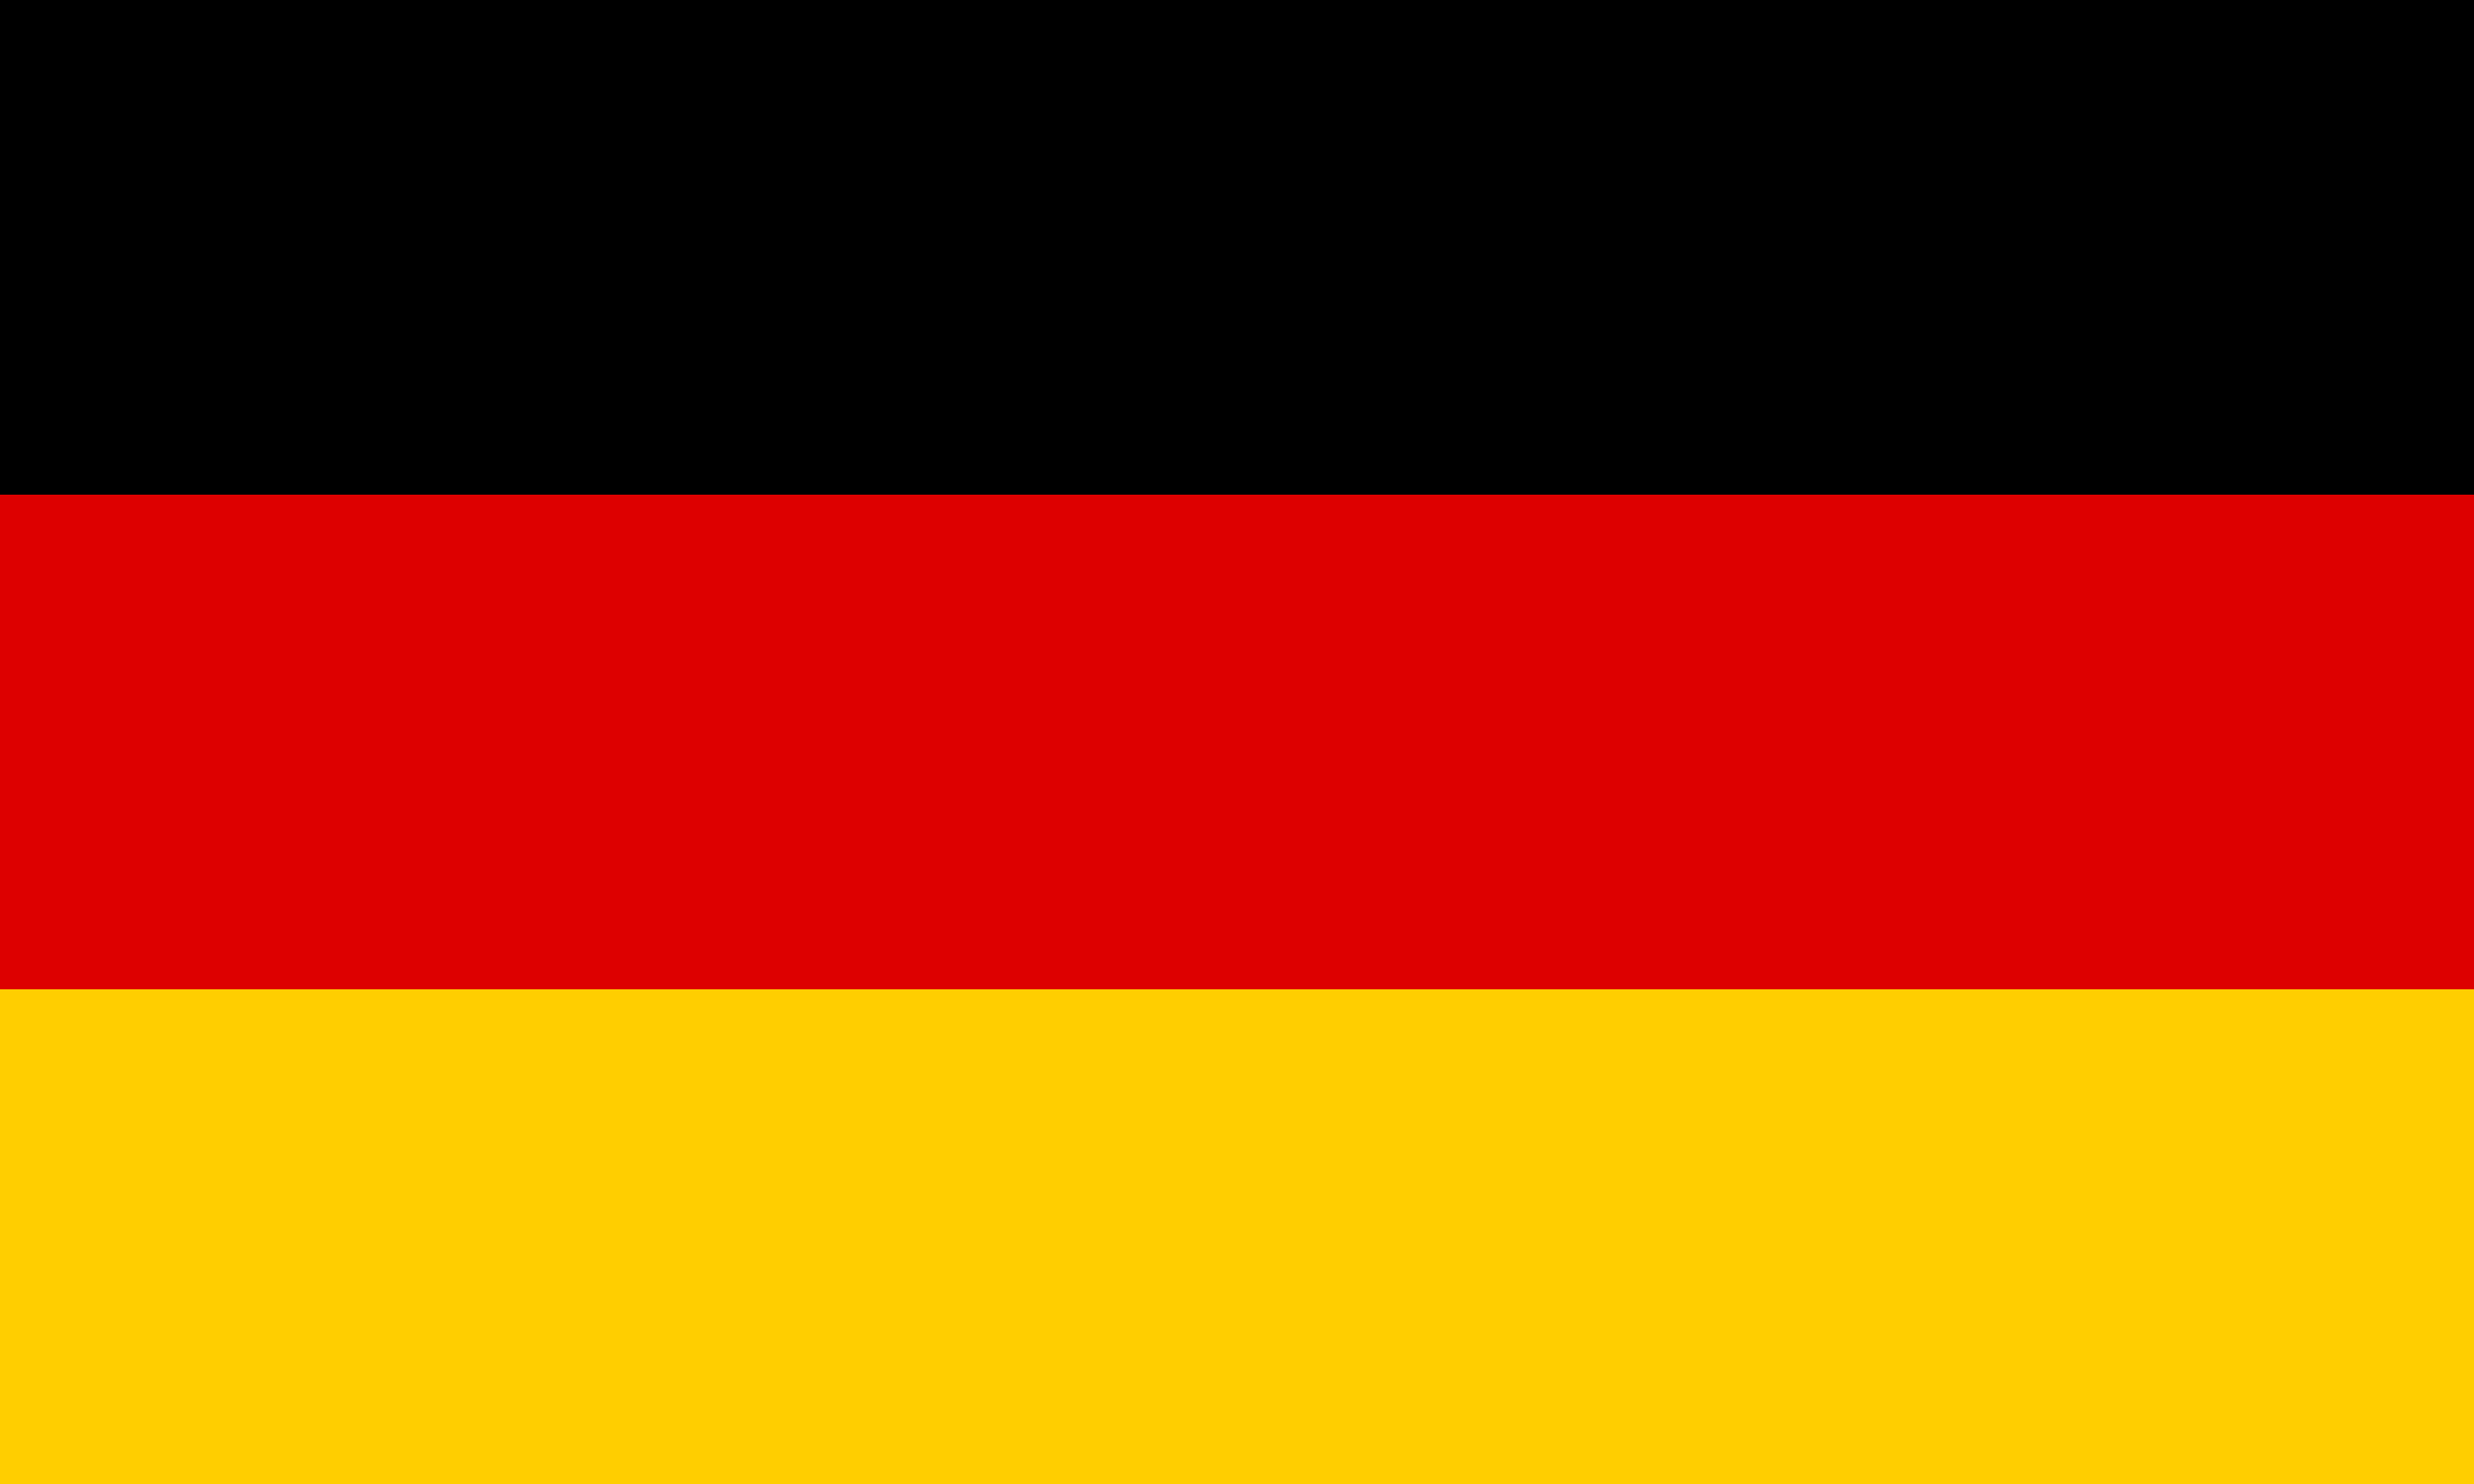
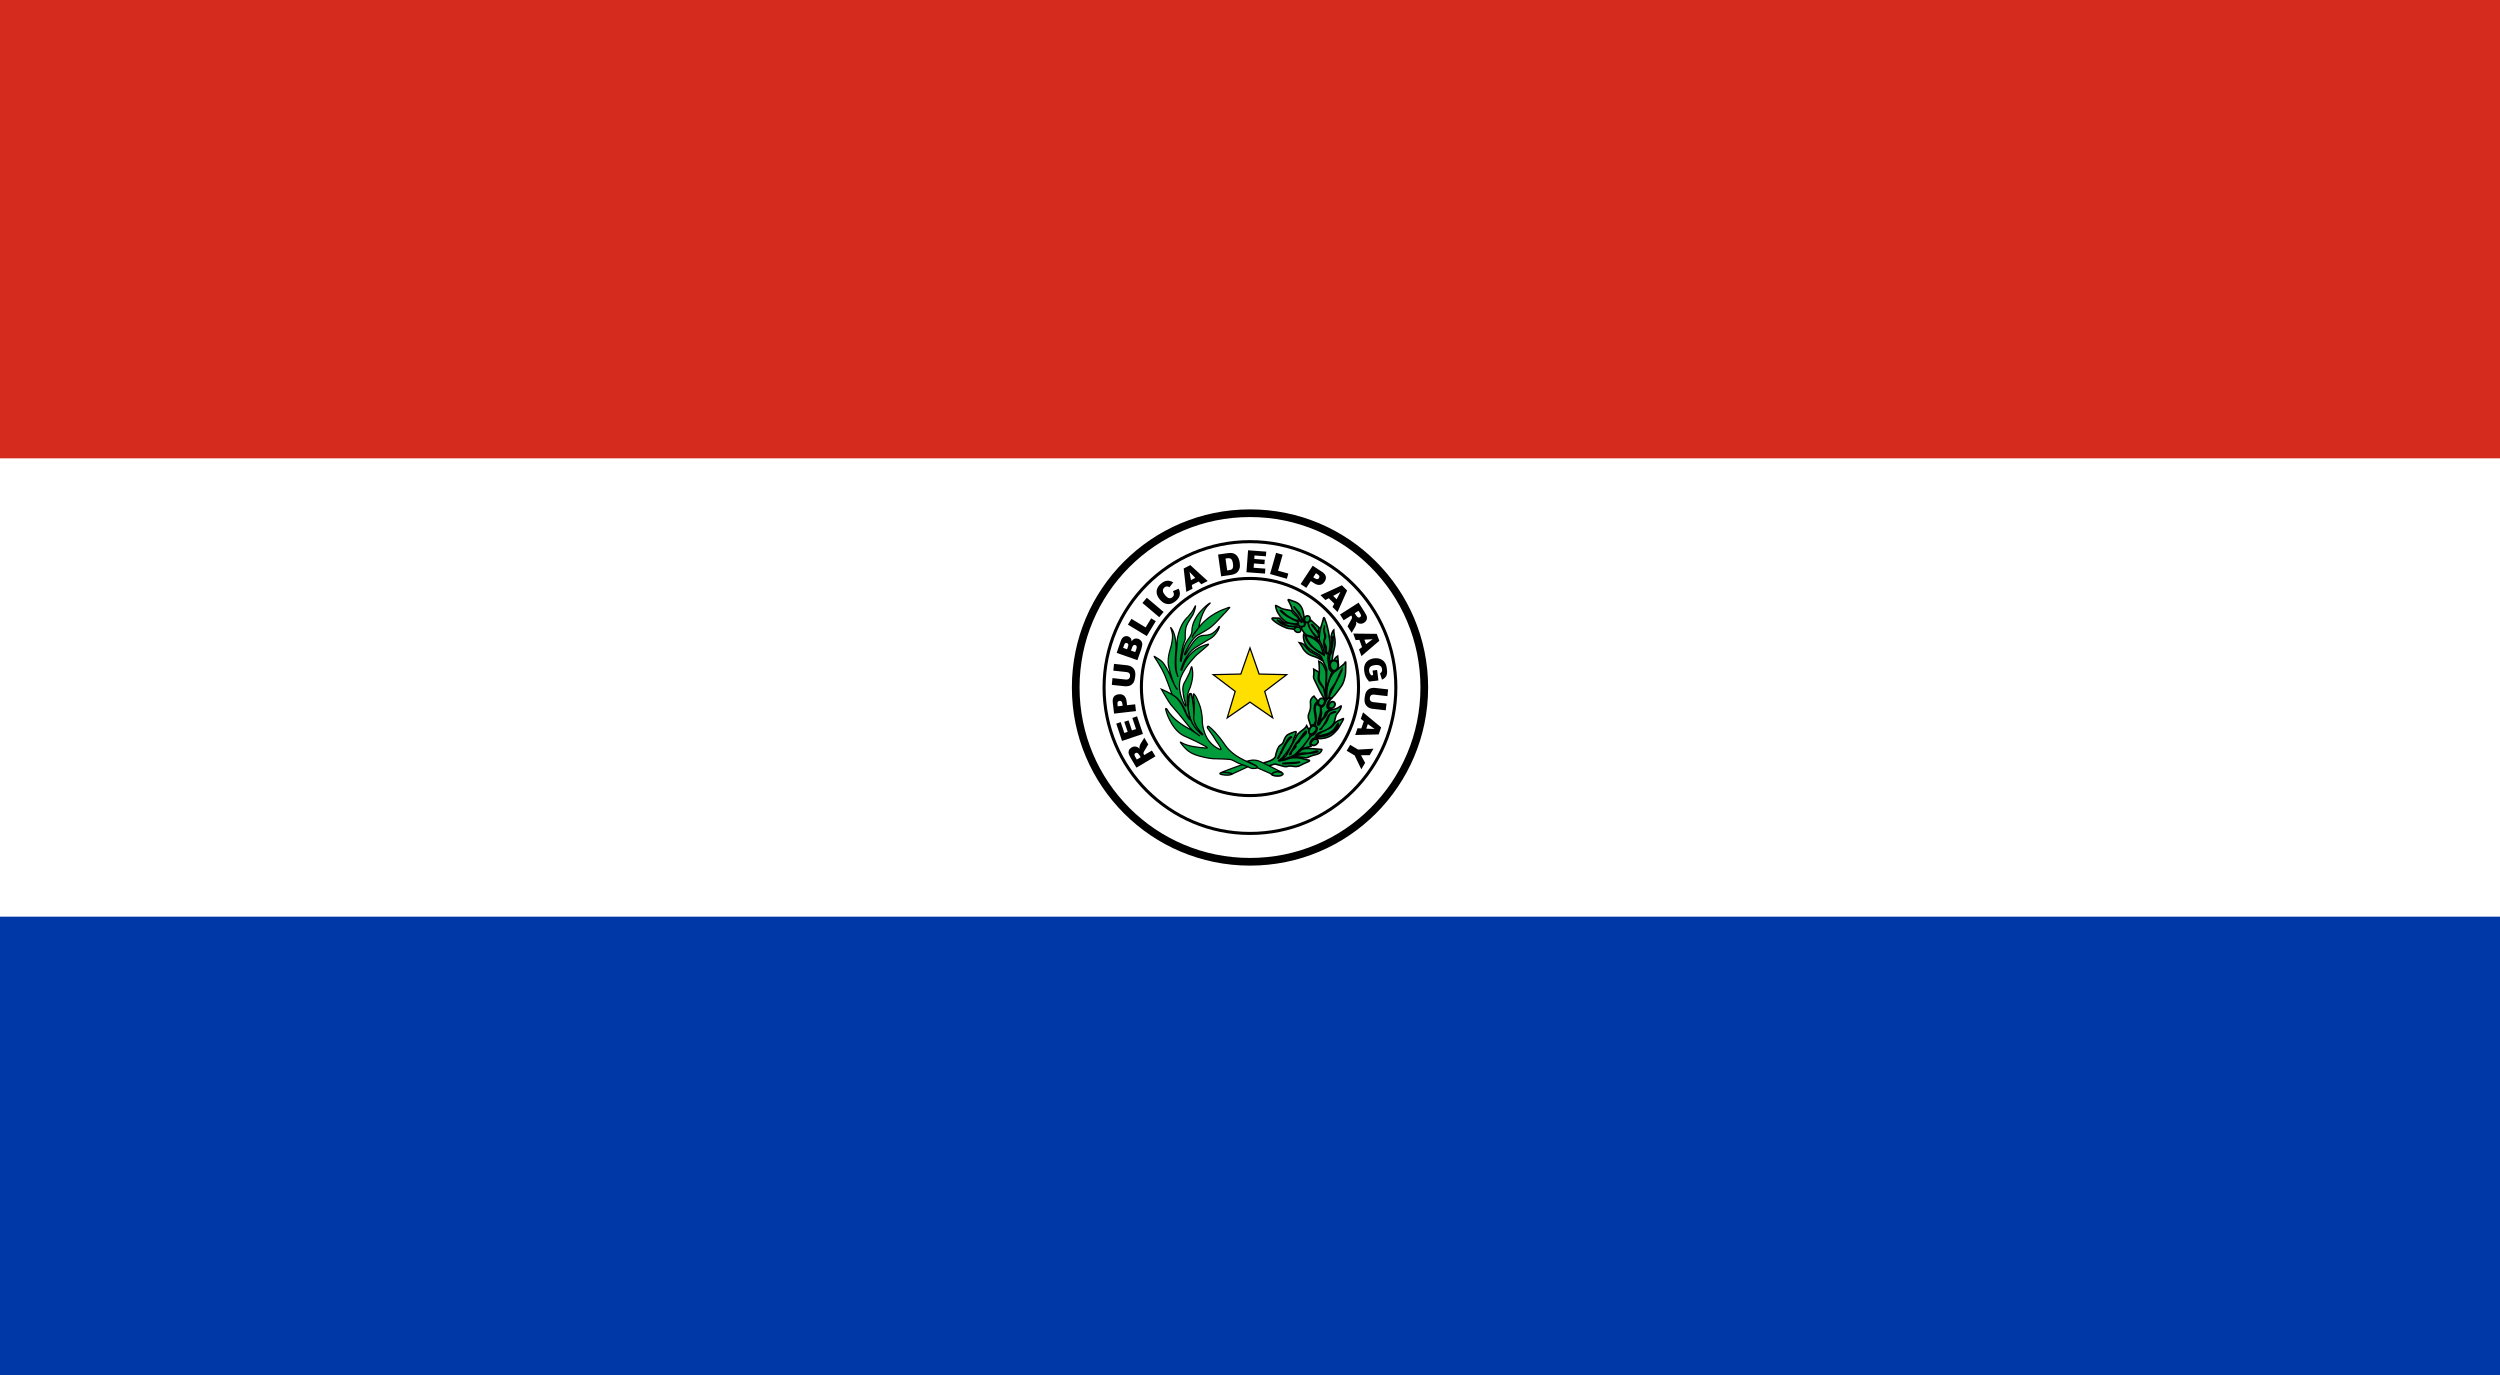
- <svg xmlns="http://www.w3.org/2000/svg" width="1000" height="600" viewBox="0 0 5 3">
-   <rect id="black_stripe" width="5" height="3" y="0" x="0" fill="#000" />
-   <rect id="red_stripe" width="5" height="2" y="1" x="0" fill="#D00" />
-   <rect id="gold_stripe" width="5" height="1" y="2" x="0" fill="#FFCE00" />
+ <svg xmlns="http://www.w3.org/2000/svg" width="1200" height="660">
+   <path d="M0 0h1200v660H0z" fill="#0038a8" />
+   <path d="M0 0h1200v440H0z" fill="#fff" />
+   <path d="M0 0h1200v220H0z" fill="#d52b1e" />
+   <path d="M683.656 329.978c0 46.218-37.442 83.678-83.658 83.678-46.193 0-83.654-37.46-83.654-83.678 0-46.198 37.462-83.634 83.654-83.634 46.216 0 83.658 37.436 83.658 83.634z" stroke-miterlimit="10" fill="#fff" stroke="#000" stroke-width="3.687" />
+   <path d="M640.448 317.02c-2.031-.08-2.043 2.158-2.043 2.158s.07-.662.012.09c-.039.743.333 2.555 1.833 2.703 1.583.139 2.109-1.711 2.122-2.609 0-.356-.116-2.296-1.924-2.34" fill="#009b3a" stroke="#000" stroke-width=".985" />
+   <path d="M547.516 363.468l-.717-1.187c-.072-.132-.259-.35-.558-.675a.817.817 0 0 0-.554-.273.988.988 0 0 0-.652.132c-.278.17-.46.397-.49.675-.053.283.079.672.393 1.197l.725 1.235zm7.08-.408l-9.1 5.412-2.778-4.668c-.515-.876-.828-1.572-.95-2.122-.143-.559-.075-1.083.156-1.604.23-.526.648-.964 1.23-1.313a3.156 3.156 0 0 1 1.48-.457c.51 0 .975.126 1.426.365.278.16.602.408.955.768-.084-.389-.132-.696-.113-.934.03-.141.094-.374.221-.73.123-.34.24-.578.313-.729l1.839-2.928 1.875 3.18-1.875 3.157c-.235.399-.378.706-.397.92-.011.296.054.554.195.807l.156.258 3.687-2.194zm-16.02-7.41l-2.778-8.302 2.142-.72 1.74 5.204 1.606-.54-1.636-4.83 2.058-.671 1.616 4.806 1.97-.637-1.778-5.355 2.273-.774 2.822 8.458zm.296-16.9l-.112-.777c-.073-.648-.23-1.066-.47-1.284a1.133 1.133 0 0 0-.896-.282c-.324.053-.588.19-.79.417-.21.254-.28.672-.192 1.28l.089.934zm-4.116 3.79l-.631-5.394c-.127-1.158.04-2.082.524-2.734.5-.646 1.265-1.035 2.293-1.152 1.059-.132 1.936.096 2.602.657.658.569 1.079 1.517 1.236 2.82l.2 1.776 3.896-.453.382 3.264zm-.367-20.64l.338-3.25 6.282.676a5.523 5.523 0 0 1 1.71.482 3.54 3.54 0 0 1 1.362 1.074c.363.468.618.915.736 1.397.16.636.205 1.415.102 2.31a11.916 11.916 0 0 1-.294 1.654c-.132.597-.337 1.09-.593 1.469a3.852 3.852 0 0 1-1.019 1.03 3.324 3.324 0 0 1-1.289.55c-.696.142-1.293.17-1.812.112l-6.253-.66.337-3.255 6.416.696c.578.058 1.038-.049 1.395-.342.359-.287.56-.704.628-1.254.06-.58-.059-1.026-.339-1.371-.278-.356-.71-.555-1.293-.623zm10.523-8.892l.564-1.566c.171-.53.22-.94.103-1.236a.98.98 0 0 0-.642-.578c-.315-.108-.574-.088-.828.068-.264.16-.491.5-.672 1.03l-.558 1.576zm-3.924-1.376l.475-1.329c.16-.486.205-.855.087-1.104-.087-.239-.294-.428-.612-.52a.91.91 0 0 0-.774.034c-.23.136-.422.427-.578.895l-.496 1.366zm-4.995 1.755l2.01-5.792c.348-.964.843-1.606 1.509-1.97a2.518 2.518 0 0 1 2.04-.152c.577.228 1.017.58 1.322 1.095.18.34.294.788.294 1.308.416-.66.896-1.08 1.43-1.26.544-.194 1.137-.184 1.779.04.504.174.926.461 1.26.84.318.4.528.838.632 1.334.048.32.024.748-.089 1.279-.166.744-.264 1.215-.348 1.435l-1.862 5.33zm5.392-13.555l1.71-2.791 6.811 4.128 2.652-4.356 2.22 1.356-4.322 7.145zm6.986-10.406l2.103-2.505 8.07 6.823-2.106 2.505zm14.657-5.686l2.75-1.176c.353.74.554 1.444.582 2.135a4.09 4.09 0 0 1-.39 1.92c-.315.608-.829 1.197-1.534 1.815-.898.73-1.721 1.206-2.5 1.415-.77.2-1.632.151-2.592-.151-.926-.306-1.808-.972-2.66-1.97-1.108-1.355-1.618-2.684-1.505-3.988.108-1.327.823-2.519 2.126-3.618 1.035-.856 1.995-1.303 2.94-1.376.922-.088 1.902.19 2.886.807l-1.807 2.344c-.275-.18-.504-.3-.7-.34a1.586 1.586 0 0 0-.878-.01 1.86 1.86 0 0 0-.804.399c-.574.48-.823 1.074-.74 1.784.049.53.387 1.149.975 1.883.76.9 1.416 1.404 1.956 1.507.568.117 1.092-.043 1.582-.452.476-.408.735-.836.745-1.303.014-.497-.118-1.036-.432-1.625m10.7-6.355l-2.763-2.86.696 3.924zm1.647 1.736l-3.312 1.684.338 1.794-2.975 1.512-1.26-11.23 3.18-1.625 8.346 7.623-3.043 1.556zm12.863-11.025l.813 5.71.795-.117c.68-.084 1.156-.234 1.425-.424.26-.209.437-.476.544-.895.117-.389.117-.996-.004-1.843-.156-1.104-.451-1.843-.863-2.194-.42-.35-1.054-.476-1.896-.35zm-3.557-1.912l4.802-.691c.946-.126 1.715-.117 2.332.059.637.18 1.161.471 1.622.9.447.427.804.948 1.059 1.556a7.428 7.428 0 0 1 .548 1.998c.172 1.109.172 2.004-.01 2.641a4.464 4.464 0 0 1-.833 1.716c-.402.473-.848.828-1.343 1.027a7.334 7.334 0 0 1-1.896.579l-4.812.677zm14.391-2.05l8.727.647-.162 2.251-5.464-.408-.127 1.678 5.068.374-.183 2.145-5.041-.36-.148 2.063 5.621.417-.176 2.383-8.895-.656zm13.446 1.234l3.142.876-2.172 7.685 4.906 1.386-.716 2.49-8.052-2.28zm17.84 11.732l.676.438c.52.345.96.491 1.28.456a.982.982 0 0 0 .78-.486c.175-.267.24-.568.2-.895-.064-.31-.353-.626-.863-.962l-.78-.526zm-.26-5.569l4.544 2.997c.984.646 1.562 1.376 1.74 2.163.19.798 0 1.635-.585 2.501-.567.88-1.303 1.396-2.175 1.546-.882.141-1.848-.131-2.95-.856l-1.494-.992-2.147 3.273-2.74-1.814zm11.472 16.122l1.842-3.525-3.498 1.892zm-1.117 2.101l-2.652-2.606-1.596.876-2.376-2.335 4.884-2.256 5.381-2.487 2.528 2.501-4.596 10.335-2.43-2.412zm9.821 4.587l.745 1.177c.089.118.25.346.583.656a.87.87 0 0 0 .57.249.91.91 0 0 0 .626-.156c.28-.18.436-.403.486-.69.038-.273-.108-.682-.437-1.177l-.755-1.206zm-7.07.627l8.913-5.69 2.926 4.586c.543.846.887 1.542 1.053 2.082a2.58 2.58 0 0 1-.138 1.605c-.216.535-.612.978-1.17 1.344-.505.32-.99.5-1.49.5-.475.029-.96-.092-1.436-.293a5.476 5.476 0 0 1-.965-.753c.093.389.152.705.141.924a5.78 5.78 0 0 1-.186.73 3.863 3.863 0 0 1-.318.748l-1.725 2.987-2-3.118 1.795-3.2c.24-.428.357-.734.357-.948.01-.288-.035-.56-.225-.804l-.142-.242-3.626 2.31zm12.496 14.24l3.17-2.393-3.963.22zm-1.924 1.416l-1.27-3.497-1.804.126-1.152-3.137 11.3.132 1.221 3.336-8.58 7.354-1.176-3.23zm5.06 11.246l2.176-.287.63 5.04-4.473.54c-.755-.876-1.332-1.66-1.641-2.375-.344-.709-.564-1.57-.69-2.577-.162-1.245-.08-2.286.268-3.123.314-.836.873-1.532 1.656-2.082.79-.52 1.721-.865 2.804-.996 1.142-.15 2.175-.034 3.076.34.903.36 1.628.968 2.192 1.824.435.677.724 1.606.861 2.812.162 1.152.162 2.032.01 2.631a3.163 3.163 0 0 1-.798 1.56 4.092 4.092 0 0 1-1.554 1.061l-.95-3.05c.378-.189.656-.431.823-.778.172-.33.216-.749.172-1.206-.118-.72-.412-1.254-.95-1.614-.554-.36-1.369-.473-2.437-.34-1.136.14-1.905.466-2.352.938-.42.496-.577 1.132-.499 1.892.04.36.146.696.284 1.007.152.33.372.666.676 1.085l.996-.137zm6.694 15.856l-.372 3.238-6.252-.705a5.311 5.311 0 0 1-1.726-.492 3.814 3.814 0 0 1-1.352-1.074c-.358-.456-.603-.92-.72-1.386-.153-.676-.192-1.435-.09-2.325.07-.506.169-1.065.29-1.663.143-.599.353-1.085.618-1.464a4.14 4.14 0 0 1 1.01-1.017c.46-.287.881-.467 1.302-.54.687-.131 1.299-.174 1.814-.096l6.262.714-.372 3.23-6.405-.736c-.583-.062-1.044.04-1.407.327-.352.291-.564.7-.621 1.26-.064.573.044 1.026.327 1.371.276.35.706.56 1.28.647zm-9.732 12.034l3.984.142-3.216-2.345zm-2.363-.12l1.206-3.507-1.476-1.056 1.098-3.156 8.693 7.223-1.196 3.379-11.265.277 1.107-3.239zm5.837 9.734l-1.839 3.127-4.164.014 1.993 3.658-1.827 3.089-3.214-6.66-3.812-2.246 1.675-2.826 3.808 2.262z" />
+   <path d="M670.01 330.004c0 38.69-31.352 70.045-70.023 70.045-38.682 0-70.033-31.356-70.033-70.044 0-38.662 31.35-70.012 70.032-70.012 38.672 0 70.023 31.35 70.023 70.01z" stroke-miterlimit="10" fill="none" stroke="#000" stroke-width="1.475" />
+   <path d="M652.093 329.754c0 28.799-23.323 52.124-52.107 52.124-28.785 0-52.118-23.325-52.118-52.124 0-28.77 23.333-52.102 52.116-52.102 28.786 0 52.11 23.332 52.11 52.102z" stroke-miterlimit="10" fill="none" stroke="#000" stroke-width="1.475" />
+   <path d="M599.99 311.012l4.377 12.53 13.244.296-10.554 8.026 3.837 12.698-10.904-7.548-10.908 7.548 3.818-12.698-10.57-8.026 13.27-.296z" fill="#fedf00" stroke="#000" stroke-width=".602" />
+   <path d="M624.052 365.729c-.442.37-2.22.569-2.69.648-.476.062-2.343.081-3.133.11-.435.03-1.273.151-1.709.151-3.828-.436 6.219-.375 7.532-.91m-10.031-2.96c.25-.448 1.505-3.24 1.956-4.033.46-.779 1.499-2.856 2.12-3.72.32-.468 1.569-1.824 1.867-1.217-2.175 1.88-3.89 5.163-4.804 7.37-.118.238-.833 1.467-1.097 1.789-.256.315-.151.912-.552.96-.423.053-.127.13-.127.13s.362-.808.637-1.28zm14.431 2.135s-1.73-.259-2.803-.638c-1.068-.36-2.862-.636-4.391-.598-1.514.02-2.9.477-4.135.948-1.23.457-2.823.496-2.823.496s-.902.141-.48-.067c.401-.2 1.798-1.29 1.798-1.29l.902-1.235c.26-.072 4.836-6.077 4.338-7.689.701-1.186 1.522-3.303 1.214-3.672-.147-.15-3.563 1.084-4.312 1.764-.868.75-1.48 2.312-1.74 3.212-.254.894-1.568 1.633-1.568 1.633-1.068.768-1.842 3.2-2.205 5.19-.367 1.964-5.208 3.053-5.208 3.053s-1.343.501-.151.88c.205.058.737.957 1.164.971.592.069 3.598-1.218 4.063-1.116a35.664 35.664 0 0 1 3.028.828c1.147.389 2.093.588 2.895.292.814-.293 1.976-.18 2.848-.01.858.185 1.818.107 2.371-.064.593-.18 2.152-1.046 2.152-1.046s1.686-.73 2.66-1.187c.976-.456.383-.656.383-.656" fill="#009b3a" stroke="#000" stroke-width=".754" />
+   <path d="M615.299 370.745s-6.665-3.487-7.023-3.57c-.21-.029-3.024-1.58-4.311-1.98-.931-.301-2.215-.38-2.676-.35-1.097.077-2.889.561-2.889.561l1.656.677s1.554.763 2.314 1.172c1.087.574 1.136 1.273 1.136 1.273l6.035 2.655 1.224.88s1.114-1.537 4.534-1.318" fill="#009b3a" stroke="#000" stroke-width=".602" />
+   <path d="M622.002 356.903c2.096-1.87 3.121-4.528 4.846-6 .28.2.28.534-.062 1.123-.326.58-.76.78-.95 1.082-.352.472-1.402 1.344-1.686 1.868-.252.496-.578 1.19-1.493 1.718-.91.544-.624 1.409-.7 1.772-.073.4-1.475 1.404-2.152 2.645-.129 1.294-.187.751-.972 1.211 1.428-2.153 2.179-3.54 3.169-5.42m-4.711 5.917c-.135.283-4.269 2.63-2.976 2.282 1.285-.338 5.105-1.717 6.19-2.2 1.327-.579 2.123-1.795 3.12-2.783 1.017-1.01 4.163-4.017 4.707-5.176.532-1.194 1.016-2.854-1.117-6.582 0 0-.331.713-1.126 1.41-.786.713-1.958 1.502-1.958 1.502l-1.368 1.293s-4.831 8.875-5.472 10.255" fill="#009b3a" stroke="#000" stroke-width=".794" />
+   <path d="M634.086 359.696s-2.646-.237-2.876-.237c-.25 0-1.7-.2-3.808-.2-2.088 0-2.872.724-3.42 1.307-.593.653-2.24 2.16-2.24 2.16l.888-.078c2.116-1.648 3.763-1.044 4.42-1.092.686-.024 1.511.044 3.63-.706 2.15-.754 2.024-.048 1.788.024a11.158 11.158 0 0 1-3.192.644c-1.596.088-2.997.397-3.624.397-.632 0-5.29 1.275-5.29 1.275s5.04.295 5.584.475c.54.22 1.388.117 2.088-.219 1.931-.89 2.804-1.06 3.597-1.24.799-.155 1.75-.695 1.75-.695s.51-.322.98-1.176c.485-.876-.276-.639-.276-.639m2.474-13.81c.318-.789 1.113-2.642 1.956-3.371.514-.448 1.4-.657 1.871-.856.2-.068 1.648-.138-.16.359-.75.2-1.764.643-2.214 1.398-.632 1.754-1.184 3.283-2.358 4.404-.862.905-1.408 2.083-1.408 2.083l-.924.32c1.694-1.037 2.43-2.961 3.237-4.337zm8.193-.988c-.965.322-1.304.588-1.304.588-2.16.648-3.044 2.004-3.99 3.108-.48.578-1.156 1.01-3.435 1.987-2.082.895-3.693 2.278-3.732 2.278 0 0-.66.135-.534.456.049.152.612.03.612.03s4.29-.612 6.078-1.7c1.142-.716 1.788-1.237 2.87-2.91.485-.739 1.029-2.13 1.054-1.235.084 2.373-3.603 4.674-5.208 5.384-.86.365-2.005.516-3.504.763-1.481.273-2.382.191-2.274-.135.151-.472.324-.57.715-1.036.706-.841 2.41-1.139 3.665-1.728 1.485-.665 2.892-1.644 3.597-2.48.72-.845.97-1.157 1.166-1.871.55-1.869.578-2.904 1.093-3.571 1.812-2.232 2.077-2.952 2.166-3.948.019-.23-.941.529-1.44.806-.976.578-1.338.578-3.337 1.1-2.03.506-1.985 1.814-2.3 2.432-.092.247-.915 1.274-1.308 1.464-.392.199-1.357 1.594-1.714 2.412-.264.597-.736 1.026-1.113.978-.396-.074.76-4.397 1.014-5.112.275-.71.329-2.097.329-2.564 0-.447.016-1.624-.768-1.756-.78-.132-.816-1.209-.816-1.209-1.876 1.625-.828 4.488-.626 6.185.201 1.682-.387 4.795-.387 4.795 1.812.774.387 2.976-.176 3.688-.593.723-1.716.855-2.22 1.493-.534.656-4.331 5.943-4.331 5.943l4.723-1.338s.44.078-.265-.456c-.715-.512.23-2.496.838-2.982 1.161-.91 2.73-.248 2.73-.248s2.19.336 4.875-.73c2.244-.885 3.209-2.32 4.272-3.4.579-.587 1.637-2.539 2.304-3.695.402-.668 1.122-1.937.68-1.786" fill="#009b3a" stroke="#000" stroke-width=".754" />
+   <path d="M631.36 357.595c.36-.146.414-.211 1.075-.932.65-.72.077-1.936-.929-1.887-.492.033-1.015-.081-1.982 1.22-.934 1.302.447 1.778.972 1.832.224.012.52-.086.864-.233" fill="#009b3a" stroke="#000" stroke-width=".84" />
+   <path d="M628.918 349.363c-.626 1.047-.96 2.249-.468 2.62.11.061.546.444.914.444.362 0 1.39-.493 1.975-1.397.587-.876 1.067-1.838-.133-2.436-1.088-.539-1.836-.035-2.288.768" fill="#009b3a" stroke="#000" stroke-width=".858" />
+   <path d="M632.491 336.58s.099-.161-.313-.588c-.652-.668-1.468-1.857-1.468-1.857-1.298.71-1.73 2.145-1.73 2.715 0 .592.22 1.881.02 3.195-.07.447-.142.958-.784 2.583-.657 1.604.093 3.078.24 3.598.112.516.648 2.12.648 2.12s.508-.326.68-.364c.2-.054.892-.024.892-.024s.782-1.414.81-2.2c.015-.58-.077-1.562-.352-3.07-.382-2.194-.358-2.82-.098-4.047.26-1.245 1.455-2.063 1.455-2.063" fill="#009b3a" stroke="#000" stroke-width=".754" />
+   <path d="M634.428 338.77s.737-.176 1.108-.844c.468-.806.345-1.662.345-1.662-1.142-2.213-2.676-.427-2.676-.427-1.374 2.81 1.222 2.934 1.222 2.934" fill="#009b3a" stroke="#000" stroke-width=".828" />
+   <path d="M638.315 334.714c-1.704.088-2.542 3.15-2.542 3.15s-.276.757-1.184 1.342c-.966.597-.396 1.455-.396 2.98 0 1.524-1.063 4.22-1.063 4.22l-.396.914s.037.686.658-.56c1.056-2.096 2.214-1.587 2.65-3.843.276-1.678 3.054-2.212 3.054-2.212l-.781-.146c-2.887-1.353.167-4.727.66-5.325.524-.596 1.023-.596-.66-.52" fill="#009b3a" stroke="#000" stroke-width=".984" />
+   <path d="M637.829 338.346c-.78 1.673 1.44 1.754 1.952 1.462.207-.12.676-.677.676-.677.9-1.294.077-2.17-.393-2.295-.452-.15-1.417-.265-2.235 1.51" fill="#009b3a" stroke="#000" stroke-width=".838" />
+   <path d="M633.612 331.854c.583 1.085 2.21 4.104 2.592 3.916.24-.117.05-.735.05-.735s-.049-.817-.314-1.805c-.26-.996-.197-2.271-.716-3.088-.504-.816-1.714-1.785-2.19-3.074-.47-1.293-.101-3.74-.062-4.041.048-.282.191-.097-.06-.389-.254-.317-2.31-1.411-2.31-1.411s.12.798.07 2.243c-.02.35-.118.758-.172 1.366-.048.579.3 1.308 1.143 2.972.979 1.926 1.45 3.108 1.969 4.046m12.336-14.363s-.593.988-.804 1.206c-.22.22-3.571 3.099-3.762 3.22-.162.127-1.912.686-3.504 4.99-1.597 4.29-.906 8.302-.906 8.302l.774-.096.132-.42s.26-1.424.46-2.504c.222-1.065 1.416-2.554 2.209-3.653.756-1.075 1.365-2.62 1.365-2.62.898-1.81 1.33-3.428 2.22-4.69.035 1.503-5.677 10.742-6.289 13.886l1.692-.258c1.351-1.235 3.12-3.828 4.317-5.5 1.204-1.678 1.716-4.3 1.935-5.462.21-1.148.162-6.4.162-6.4" fill="#009b3a" stroke="#000" stroke-width=".754" />
+   <path d="M634.56 318.442c-.863-.798-1.534-1.037-1.534-1.037s.206 1.566.206 2.52c0 .957.084 2.563.034 3.42-.034.854-.46 2.27.147 3.656.623 1.367 1.323 2.063 1.818 2.923.451.842 1.277 5.217 1.277 5.217s-.302-5.916-.042-7.59c.24-1.644.319-4.207-.048-5.491-.383-1.29-1.016-2.801-1.858-3.618m3.943-5.776c.26-.506.868-1.552 1.122-3.143.093-.675.156-1.77.132-2.528-.019-.507-.22-1.386 0-1.445.196-.048.033.274.144 1.024.054.267-.13 1.008-.164 1.956-.045.758-.075 1.392-.413 2.418-.294.904-.028 1.908-.209 2.19-.195.286-.715 1.371-.715 1.371s-.318.876-.264 1.673c.029.816.078 1.698.078 1.698s.377-.7 1.22-.817c0 0 .191-1.368.191-1.795 0-.429.549-3.23.828-4.086.382-1.254.652-3.438.045-5.973-.168-.685-.29-2.83-.29-2.83s-.808.647-1.288 3.093c-.148.744.166 2.738.043 4.864-.048 1.172-1.173 5.923-1.325 6.22" fill="#009b3a" stroke="#000" stroke-width=".754" />
+   <path d="M638.503 312.666c-.04.072-.054.102-.054.102s.034-.03.054-.102" fill="#009b3a" stroke="#000" stroke-width=".754" />
+   <path d="M635.317 300.335c.432 0 .432.467.343.836-.068.38-.058 1.085-.058 1.23 0 .166.18 1.173.324 1.698.156.54.426.71.308 1.794-.08.682-.78 1.483-.534 2.641.132.609.568 1.246.784 1.77.18.365.082 1.257.132 1.986.019.71.411 1.19.411 1.19s-.485.906-.647-.227c-.176-1.3-.235-1.878-.484-2.466-.407-.964-.78-2.697-.148-4.033.108-.258.192-.738.192-1.308 0-.579-.356-1.568-.425-2.18-.06-.487-.02-1.513-.02-1.884m-2.265 5.44c.102.734.338 1.152 1.166 2.748.255.526.834 1.868.921 2.296.103.428.192.944.192 1.075 0 .141.093 1.148.093 1.148v.418s-2.294-1.337-3.298-2.052c-1-.72-2.136-1.708-2.862-2.305-.823-.677-2.784-3.002-2.808-4.864l-.901-.817s-.687 4.139 2.557 6.818c.936.768 1.956 1.615 4.136 2.602 2.186 1.008 1.899 1.909 2.81 3.845.897 1.945 1.459 3.064 1.572 3.614.078.588-.249 8.857-.249 8.857l.078.75s1.998-7.66 2.958-8.515c0 0-1.905-.293-1.754-3.288l-.334-1.975s-.381-2.374.334-3.847c0 0 .848-2.7.559-5.034-.181-1.396-.246-1.814-.416-3.152-.26-2.082-1.094-5.058-1.187-5.418-.285-1.045-.382-1.206-.715-2.032-.099-.292-.285-1.256-.593-1.27-.177-.01-.447 1.24-.447 1.24s-.4 1.362-.484 1.731c-.26 1.1-.868 2.023-1.146 4.494-.05.448-.099 1.654-.153 1.815-.029.136-.087.846-.029 1.118" fill="#009b3a" stroke="#000" stroke-width=".754" />
+   <path d="M634.933 317.273s-.333-.74-.672-1.119c-.68-.802-1.596-1.483-4.203-2.757-2.597-1.294-3.284-3.42-4.607-4.295-.607-.419-1.783-.618-1.783-.618s1.156 1.591 1.43 2.14c.353.7.437 1.177 1.867 2.51 1.421 1.338 3.156 1.805 4.273 2.136 1.578.49 3.695 2.004 3.695 2.004m-8.185-12.292c.07.21.74 2.496 2.146 4.272 2.15 2.718 6.291 4.66 6.291 4.66-.387-1.692-1.062-3.648-1.596-4.514-1.883-3.04-6.855-4.53-6.855-4.53s-.088-.116.014.112m5.936 1.282c1.114-2.44-2.212-4.77-3.15-6.47.347-.276.759.448 1.14.93.545.724 2.079 2.82 2.079 2.82l.475-2.232-3.961-3.604c-.048.524-1.272.955-1.272.955-.593 3.336 4.69 7.6 4.69 7.6" fill="#009b3a" stroke="#000" stroke-width=".754" />
+   <path d="M625.787 300.61c-.955.428-1.294.428-1.294.428l.533 1.414.31.384s1.244 1.8 1.969 2.024c.303.112 1.436.31 2.573.797 1.43.608 3.765 2.65 3.765 2.65s-3.884-4.38-5.373-7.664l-.502-1.892-1.408.093s.387 1.329-.573 1.767" fill="#009b3a" stroke="#000" stroke-width=".754" />
+   <path d="M611.251 297.809a13.879 13.879 0 0 0 2.112 1.566c.857.516 3.327 1.969 5.175 2.32.432.068 2.752.36 2.752.36.093-1.017 1.196-1.105 1.196-1.105l-3.287-.36c-2.651-.196-4.668-1.304-6.238-3.078 2.106 1.277 5.134 3.288 7.588 3.18 10.075-.99-3.036-1.24-4.173-1.969-1.206-.744-2.234-1.98-2.234-1.98l-2.954-.132s-1.452-.091.063 1.198" fill="#009b3a" stroke="#000" stroke-width=".754" />
+   <path d="M623.113 303.546c.652-.048 1.108-.17 1.255-.884.132-.798-.171-1.377-1.132-1.587-.534-.132-1.47-.16-1.852.789-.416.972 1.097 1.596 1.097 1.596s.289.126.632.086m1.13-5.776c-.853 0-1.142.696-.96 2.052.225 1.368 2.317.77 2.317.77l.387-.2s.285-.22.127-1.308c-.147-1.114-1.014-1.314-1.872-1.314m3.426.96h-.033c-.016.01.033 0 .033 0" fill="#009b3a" stroke="#000" stroke-width=".754" />
+   <path d="M627.636 298.73c.024-.01.083-.04.304-.102.435-.165.876-1.212.876-1.212.22-1.414-.792-1.764-.792-1.764-1.707-.34-1.751 1.157-1.751 1.157-.47 1.95 1.112 1.931 1.362 1.92m-7.595-6.697c.095.648 1.015 1.586 1.158 1.747.166.145 1.343 1.372 1.74 1.92.396.551 1.716 3.043 1.716 3.043s.23-.038.328-.228c.23-.388-.884-3.408-.996-3.616-.408-.917-1.074-1.601-1.745-2.316-.156-.101-.706-.807-1.308-1.565 1.193 1.526 4.25 5.865 5.151 7.794 0 0-.109-2.056-.222-3.16-.381-3.22-1.22-4.217-1.489-4.683-.475-.87-1.68-1.716-2.544-2.014-.861-.312-1.881-.74-2.973-1.09-1.128-.344-.26.672.156 1.548.52 1.036.936 1.965 1.03 2.621" fill="#009b3a" stroke="#000" stroke-width=".754" />
+   <path d="M615.835 297.329c1.113.943 1.612 1.6 3.92 1.94 2.327.365 2.523.21 2.523.21s1.207-.583.594-1.094c-3.42-1.504-6.658-3.294-8.302-5.307 0 0 .285-.277 1.47.91.687.696 1.148 1.045 1.569 1.372 1.244.87 1.783 1.118 3.024 1.794.66.36 2.312.748 2.312.748s.235-.5.445-.559c.202-.048-.127-.833-1.563-1.995a11.453 11.453 0 0 1-2.097-2.277s-1.7-.372-3.542-.679c-1.373-.218-3.955-2.222-3.91-1.678.047.56.387 2.296 1.083 3.4.7 1.109 1.367 2.243 2.474 3.216" fill="#009b3a" stroke="#000" stroke-width=".754" />
+   <path d="M596.61 366.914c-1.008.297-8.572 3.137-8.572 3.137l-2.112.846c2.916-.656 5.15.813 5.15.813l8.425-3.9s-.024-.128-.234-.279c-.221-.15-1.637-.924-2.657-.617" fill="#009b3a" stroke="#000" stroke-width=".602" />
+   <path d="M585.607 371.153c-.056.048-.113.248.034.312.42.233.307.325 2.216.554 1.925.209 3.18-.156 3.509-.52.386-.423-4.769-1.211-5.76-.346" fill="#009b3a" stroke="#000" stroke-width=".644" />
+   <path d="M573.504 343.944l-.35-2.364s-.44-6.392-1.166-7.674c-.139-.284-.076-.948-.537-.959-.882-.066-.882 2.013-.989 3.897-1.434 9.5 6.143 16.754 6.143 16.754z" fill="#009b3a" stroke="#000" stroke-width=".836" />
+   <path d="M611 372.092s-.795-.177-.292-.798c.482-.59 1.915-.906 2.202-.906.282-.012 1.086.058 1.684.225.604.149 1.438.681 1.194 1.067-.255.367-1.071.825-2.187.825-.957 0-1.447-.024-1.869-.144-.408-.155-.733-.269-.733-.269" fill="#009b3a" stroke="#000" stroke-width=".77" />
+   <path d="M602.785 367.572s-2.601-1.196-5.066-2.402c-3.25-1.587-7.155-3.79-9.874-7.832-3.405-5.004-6.366-7.684-7.081-8.223-.736-.54-.842-.74-1.112-.36-.245.33-.074.617.132.967.7 1.139 2.421 3.278 3.038 4.427 1.063 2.052 3.264 4.293 3.244 5.622 0 .185-.642-.132-.642-.132s-5.15-1.764-7.236-8.004c-1.52-4.524-.874-5.853-1.227-8.113-.602-4.018-.725-4.344-2.714-8.848-.054-.112-1.216-1.994-1.372-1.576-.216.54.196 2.554.196 2.554l.211 2.32s-.168 5.15-.168 5.462c0 .312-1.297 3.526 4.214 8.93 0 0 .084.918-.656.11-.524-.578-4.469-3.608-5.669-8.592-1.236-4.986-1.416-9.976-.48-12.048.847-1.872 2.548-6.45 1.823-10.448-.084-.417-.202-1.644-.466-1.322-.112.156-.608 2.18-.907 2.88-.416.958-1.063 1.9-1.263 2.562-.388 1.123-2.289 2.86-1.917 6.055.421 3.672.661 4.246 1.103 5.555.151.476.52 1.692.28 1.814-.221.117-1-1.454-1-1.454s-3.49-6.858-1.338-12.422c2.176-5.54 7.634-10.793 7.634-10.793s4.434-3.677 5.337-4.533c.353-.33.269-.578.151-.54-1.102.278-9.634 2.043-12.632 12.208 0 0-.156.428-.377.322-.275-.123 0-.6 0-.6s1.877-7.206 7.143-10.475c5.748-3.585 5.073-3.06 6.974-4.188 1.196-.744 2.278-1.74 3.616-3.954.137-.247.68-1.536.608-1.756-.06-.218-.318.083-.44.448 0 0-1.628 2.514-4.064 3.36-2.444.847-4.43-.36-6.884 2.354-2.46 2.729-4.415 6.508-4.415 6.508s-.642.978-.784.948c-.27-.082.132-1.04.132-1.04s3.283-6.965 5.92-8.38c2.64-1.426 4.992-2.793 6.492-3.95 1.824-1.43 4.964-4.931 6.096-6.137.24-.258 1.926-1.966 2.298-2.52.225-.302.76-.74.672-.816-.24-.18-1.839.588-1.839.588s-8.695 2.396-14.104 10.567c-.25.379-.845 1.15-1.164 1.476-.578.599-.867 1.597-.867 1.597-.353-.292 3.058-4.555 3.058-4.555l.597-2.758s1.01-4.143 3.132-7.068c.21-.266 1.464-1.531 1.676-1.794.42-.456-.8.4-.584.209 0 0-8.11 5.822-8.11 13.157 0 1.317-.818 2.52-1.95 4.158-1.323 1.902-1.764 3.07-2.337 5.9a231.492 231.492 0 0 1-.745 3.564s.078 1.047-.26.969c-.353-.078-.23-.944-.23-.944s.828-5.467 1.416-7.15c.573-1.634.95-2.747.95-2.747s-.338-4.11.574-6.363c.774-1.964 2.734-4.551 3.038-5.198.132-.282 1.039-2.125 1.293-4.226.035-.282-.186-.048-.553.772-.892 2.01-1.637 2.535-3.102 4.426 0 0-3.758 2.724-5.12 10.826 0 0-.045 3.02-.504 7.754-.334 3.468-.05 6.716.342 8.672.25 1.196.726 1.206.432 1.351-.183.093.116.016-.31-.888-.52-1.085-.918-2.754-.918-5.06 0-4.227.367-7.62.367-7.62s.276-6.83-2.556-9.909c-.137-.16.496 1.382.78 2.919.348 1.907-.284 4.553-.47 5.583-.181 1.036-2.069 5.55-1.402 9.786 0 0 1.596 7.184 3.655 10.666 0 0 1.28 1.5.148.094-1.122-1.406-3.426-6.996-3.626-7.472-.177-.457-1.828-3.936-3.382-5.35-.804-.75-3.013-2.076-3.013-2.076s-1.2-.915-.29.3c.72.96 1.687 2.68 2.146 3.43a40.243 40.243 0 0 1 2.549 4.823c.74 1.626 2.46 6.407 2.46 6.407l1.1 3.032s1.845 1.024 2.85 2.142c.822.905 2.528 2.982 3.944 6.678.637 1.635 1.908 3.132 1.908 3.132s-.27.519-1.402-1.44c-1.116-1.986-2.21-5.71-4.9-8.607-2.044-2.224-7.543-4.465-7.543-4.465s3.533 6.157 4.41 7.256c1.485 1.76 3.631 4.231 4.185 4.884.573.666 3.896 4.77 4.386 5.428.774 1.026 1.284 1.478 1.69 1.896.876.933 3.473 2.636 3.675 2.904.038.272.09.048-.13-.113-1.152-.687-2.527-1.771-3.948-2.695-1.416-.939-6.884-3.273-10.568-8.35-.873-1.502-1.289-2.1-1.583-1.945-.451.239 2.48 9.936 8.507 13.02 0 0 6.649 2.957 8.124 3.847.809.486 2.44 1.206 3.195 1.814.431.356-.392.336-.446.326-3.533-.276-8.604-.744-11.717-2.55 0 0-1.337-.938-.24.381.873 1.02 2.529 3.535 5.724 4.951 3.2 1.404 7.85 2.223 9.551 2.31 1.67.093 7.628.122 8.77.492 1.117.378 3.019 1.596 4.107 1.947.989.32 3.973 1.464 3.973 1.464s.898.492 1.378.666c.539.215 2.774.195 2.932-.223.15-.375-.639-.946-.639-.946" fill="#009b3a" stroke="#000" stroke-width=".602" />
+   <path d="M641.423 317.075c.675.247.974 2.251.974 2.251s-.059-1.147-.059-1.712c0-.57-.278-2.704-.278-2.704l-.599.428c-.715.57-1.112 1.576-1.112 1.576s.411-.068 1.074.16" fill="#009b3a" stroke="#000" stroke-width=".754" />
</svg>
